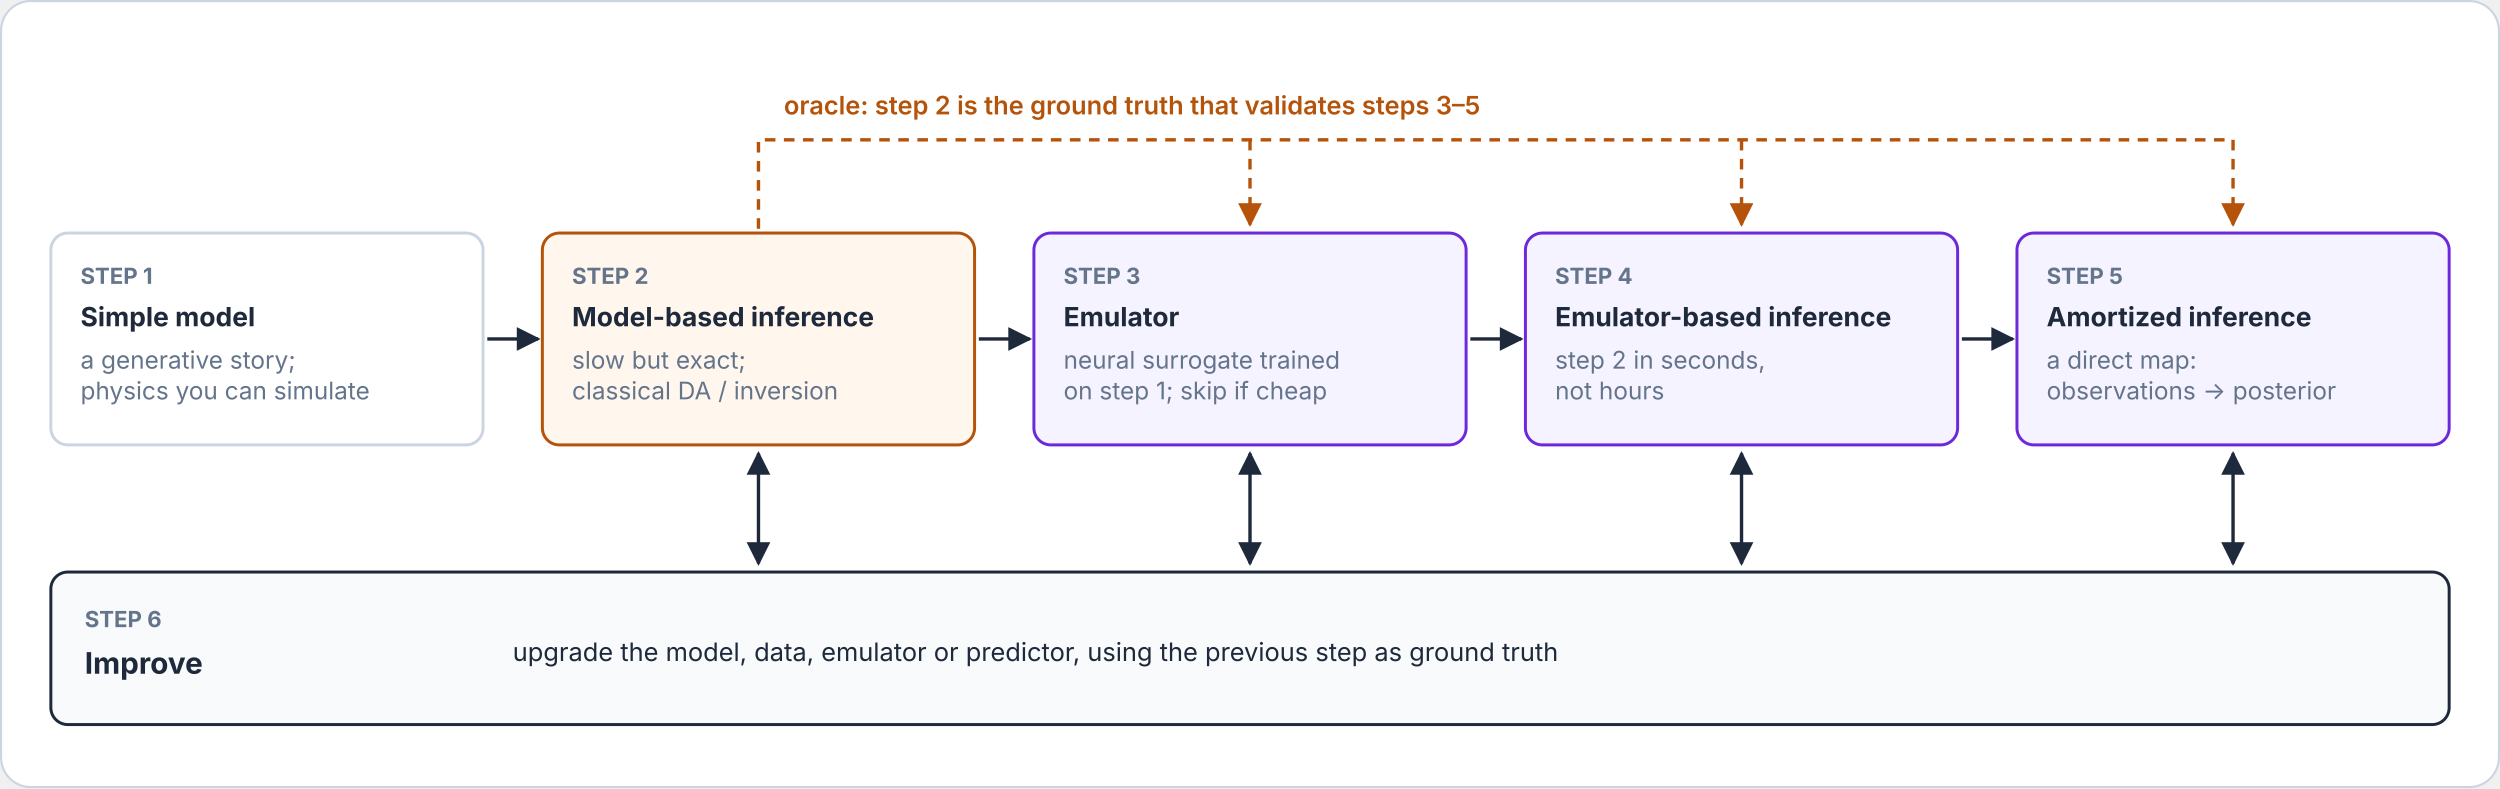
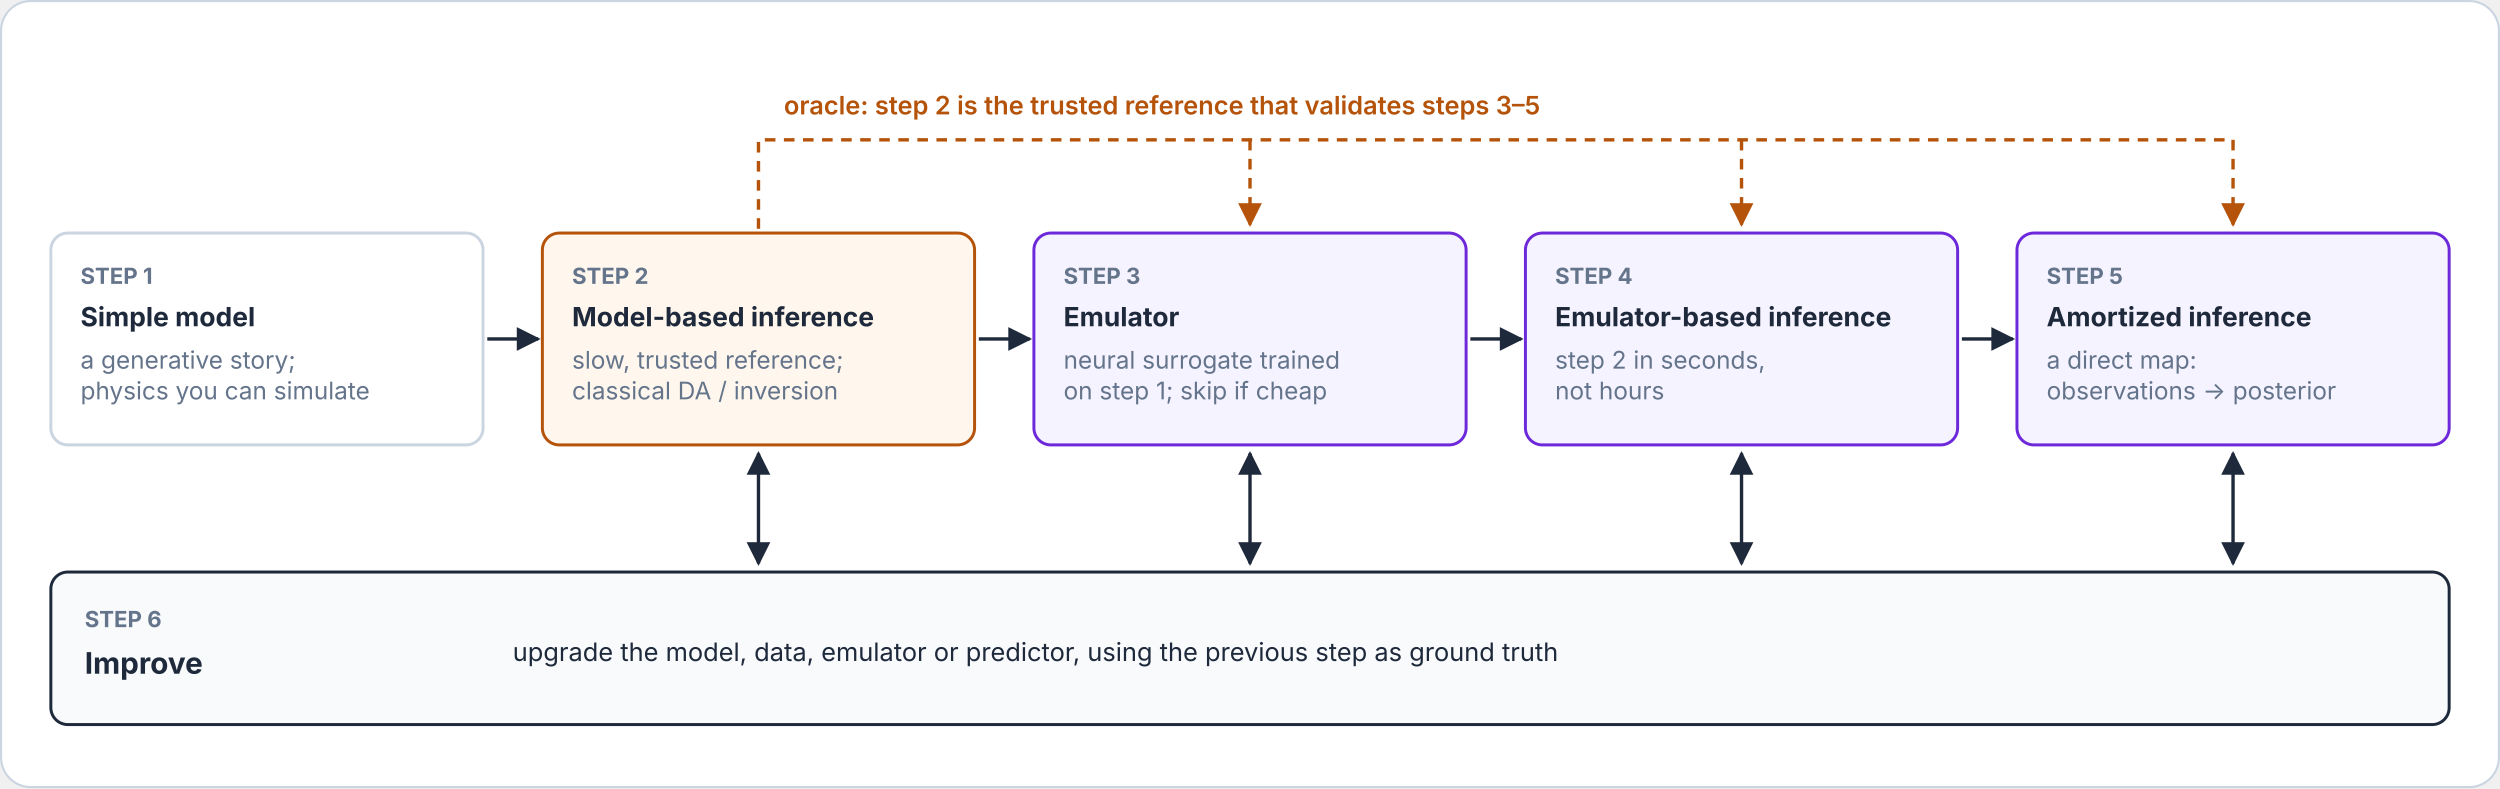
<svg xmlns="http://www.w3.org/2000/svg" viewBox="0 0 1180 372" width="1180" height="372" role="img" aria-label="The six-step cycle: five steps from simple model to amortized inference; step 2 is the oracle that validates steps 3 to 5, and improvement runs alongside steps 2 to 5 as one shared step." font-family="Inter, 'Helvetica Neue', Arial, 'DejaVu Sans', sans-serif">
  <defs>
    <marker id="m1e293b" viewBox="0 0 10 10" refX="9" refY="5" markerWidth="7" markerHeight="7" orient="auto-start-reverse">
      <path d="M0,0 L10,5 L0,10 z" fill="#1e293b" />
    </marker>
    <marker id="mb45309" viewBox="0 0 10 10" refX="9" refY="5" markerWidth="7" markerHeight="7" orient="auto-start-reverse">
      <path d="M0,0 L10,5 L0,10 z" fill="#b45309" />
    </marker>
  </defs>
  <rect x="0.5" y="0.5" width="1179" height="371" rx="14" fill="#ffffff" stroke="#cbd5e1" />
  <rect x="24.0" y="110.0" width="204.0" height="100.0" rx="8" fill="#ffffff" stroke="#cbd5e1" stroke-width="1.4" />
  <text x="38.0" y="134.0" font-size="10.5" fill="#64748b" text-anchor="start" font-weight="700">STEP 1</text>
  <text x="38.0" y="154.0" font-size="12.5" fill="#1e293b" text-anchor="start" font-weight="700">Simple model</text>
  <text x="38.0" y="174.0" font-size="11.5" fill="#64748b" text-anchor="start" font-weight="400">a generative story;</text>
  <text x="38.0" y="188.5" font-size="11.5" fill="#64748b" text-anchor="start" font-weight="400">physics you can simulate</text>
  <path d="M230.0,160.0 L254.0,160.0" fill="none" stroke="#1e293b" stroke-width="1.6" stroke-linejoin="round" marker-end="url(#m1e293b)" />
  <rect x="256.0" y="110.0" width="204.0" height="100.0" rx="8" fill="#fff7ed" stroke="#b45309" stroke-width="1.4" />
  <text x="270.0" y="134.0" font-size="10.5" fill="#64748b" text-anchor="start" font-weight="700">STEP 2</text>
  <text x="270.0" y="154.0" font-size="12.5" fill="#1e293b" text-anchor="start" font-weight="700">Model-based inference</text>
-   <text x="270.0" y="174.0" font-size="11.5" fill="#64748b" text-anchor="start" font-weight="400">slow but exact;</text>
+   <text x="270.0" y="174.0" font-size="11.5" fill="#64748b" text-anchor="start" font-weight="400">slow, trusted reference;</text>
  <text x="270.0" y="188.5" font-size="11.5" fill="#64748b" text-anchor="start" font-weight="400">classical DA / inversion</text>
  <path d="M462.0,160.0 L486.0,160.0" fill="none" stroke="#1e293b" stroke-width="1.6" stroke-linejoin="round" marker-end="url(#m1e293b)" />
  <rect x="488.0" y="110.0" width="204.0" height="100.0" rx="8" fill="#f5f3ff" stroke="#6d28d9" stroke-width="1.4" />
  <text x="502.0" y="134.0" font-size="10.5" fill="#64748b" text-anchor="start" font-weight="700">STEP 3</text>
  <text x="502.0" y="154.0" font-size="12.5" fill="#1e293b" text-anchor="start" font-weight="700">Emulator</text>
  <text x="502.0" y="174.0" font-size="11.5" fill="#64748b" text-anchor="start" font-weight="400">neural surrogate trained</text>
  <text x="502.0" y="188.5" font-size="11.5" fill="#64748b" text-anchor="start" font-weight="400">on step 1; skip if cheap</text>
  <path d="M694.0,160.0 L718.0,160.0" fill="none" stroke="#1e293b" stroke-width="1.6" stroke-linejoin="round" marker-end="url(#m1e293b)" />
  <rect x="720.0" y="110.0" width="204.0" height="100.0" rx="8" fill="#f5f3ff" stroke="#6d28d9" stroke-width="1.4" />
  <text x="734.0" y="134.0" font-size="10.5" fill="#64748b" text-anchor="start" font-weight="700">STEP 4</text>
  <text x="734.0" y="154.0" font-size="12.5" fill="#1e293b" text-anchor="start" font-weight="700">Emulator-based inference</text>
  <text x="734.0" y="174.0" font-size="11.5" fill="#64748b" text-anchor="start" font-weight="400">step 2 in seconds,</text>
  <text x="734.0" y="188.5" font-size="11.5" fill="#64748b" text-anchor="start" font-weight="400">not hours</text>
  <path d="M926.0,160.0 L950.0,160.0" fill="none" stroke="#1e293b" stroke-width="1.6" stroke-linejoin="round" marker-end="url(#m1e293b)" />
  <rect x="952.0" y="110.0" width="204.0" height="100.0" rx="8" fill="#f5f3ff" stroke="#6d28d9" stroke-width="1.4" />
  <text x="966.0" y="134.0" font-size="10.5" fill="#64748b" text-anchor="start" font-weight="700">STEP 5</text>
  <text x="966.0" y="154.0" font-size="12.5" fill="#1e293b" text-anchor="start" font-weight="700">Amortized inference</text>
  <text x="966.0" y="174.0" font-size="11.5" fill="#64748b" text-anchor="start" font-weight="400">a direct map:</text>
  <text x="966.0" y="188.5" font-size="11.5" fill="#64748b" text-anchor="start" font-weight="400">observations → posterior</text>
  <path d="M358.0,108.0 L358.0,66.0 L1054.0,66.0" fill="none" stroke="#b45309" stroke-width="1.6" stroke-linejoin="round" stroke-dasharray="5 4" />
  <path d="M590.0,66.0 L590.0,106.0" fill="none" stroke="#b45309" stroke-width="1.6" stroke-linejoin="round" stroke-dasharray="5 4" marker-end="url(#mb45309)" />
  <path d="M822.0,66.0 L822.0,106.0" fill="none" stroke="#b45309" stroke-width="1.6" stroke-linejoin="round" stroke-dasharray="5 4" marker-end="url(#mb45309)" />
  <path d="M1054.0,66.0 L1054.0,106.0" fill="none" stroke="#b45309" stroke-width="1.6" stroke-linejoin="round" stroke-dasharray="5 4" marker-end="url(#mb45309)" />
-   <text x="370.0" y="54.0" font-size="12" fill="#b45309" text-anchor="start" font-weight="600">oracle: step 2 is the ground truth that validates steps 3–5</text>
+   <text x="370.0" y="54.0" font-size="12" fill="#b45309" text-anchor="start" font-weight="600">oracle: step 2 is the trusted reference that validates steps 3–5</text>
  <rect x="24.0" y="270.0" width="1132.0" height="72.0" rx="8" fill="#f8fafc" stroke="#1e293b" stroke-width="1.4" />
  <text x="40.0" y="296.0" font-size="10.5" fill="#64748b" text-anchor="start" font-weight="700">STEP 6</text>
  <text x="40.0" y="318.0" font-size="14" fill="#1e293b" text-anchor="start" font-weight="700">Improve</text>
  <text x="242.0" y="312.0" font-size="12" fill="#1e293b" text-anchor="start" font-weight="400">upgrade the model, data, emulator or predictor, using the previous step as ground truth</text>
  <path d="M358.0,214.0 L358.0,266.0" fill="none" stroke="#1e293b" stroke-width="1.6" stroke-linejoin="round" marker-end="url(#m1e293b)" marker-start="url(#m1e293b)" />
  <path d="M590.0,214.0 L590.0,266.0" fill="none" stroke="#1e293b" stroke-width="1.6" stroke-linejoin="round" marker-end="url(#m1e293b)" marker-start="url(#m1e293b)" />
  <path d="M822.0,214.0 L822.0,266.0" fill="none" stroke="#1e293b" stroke-width="1.6" stroke-linejoin="round" marker-end="url(#m1e293b)" marker-start="url(#m1e293b)" />
  <path d="M1054.0,214.0 L1054.0,266.0" fill="none" stroke="#1e293b" stroke-width="1.6" stroke-linejoin="round" marker-end="url(#m1e293b)" marker-start="url(#m1e293b)" />
</svg>
